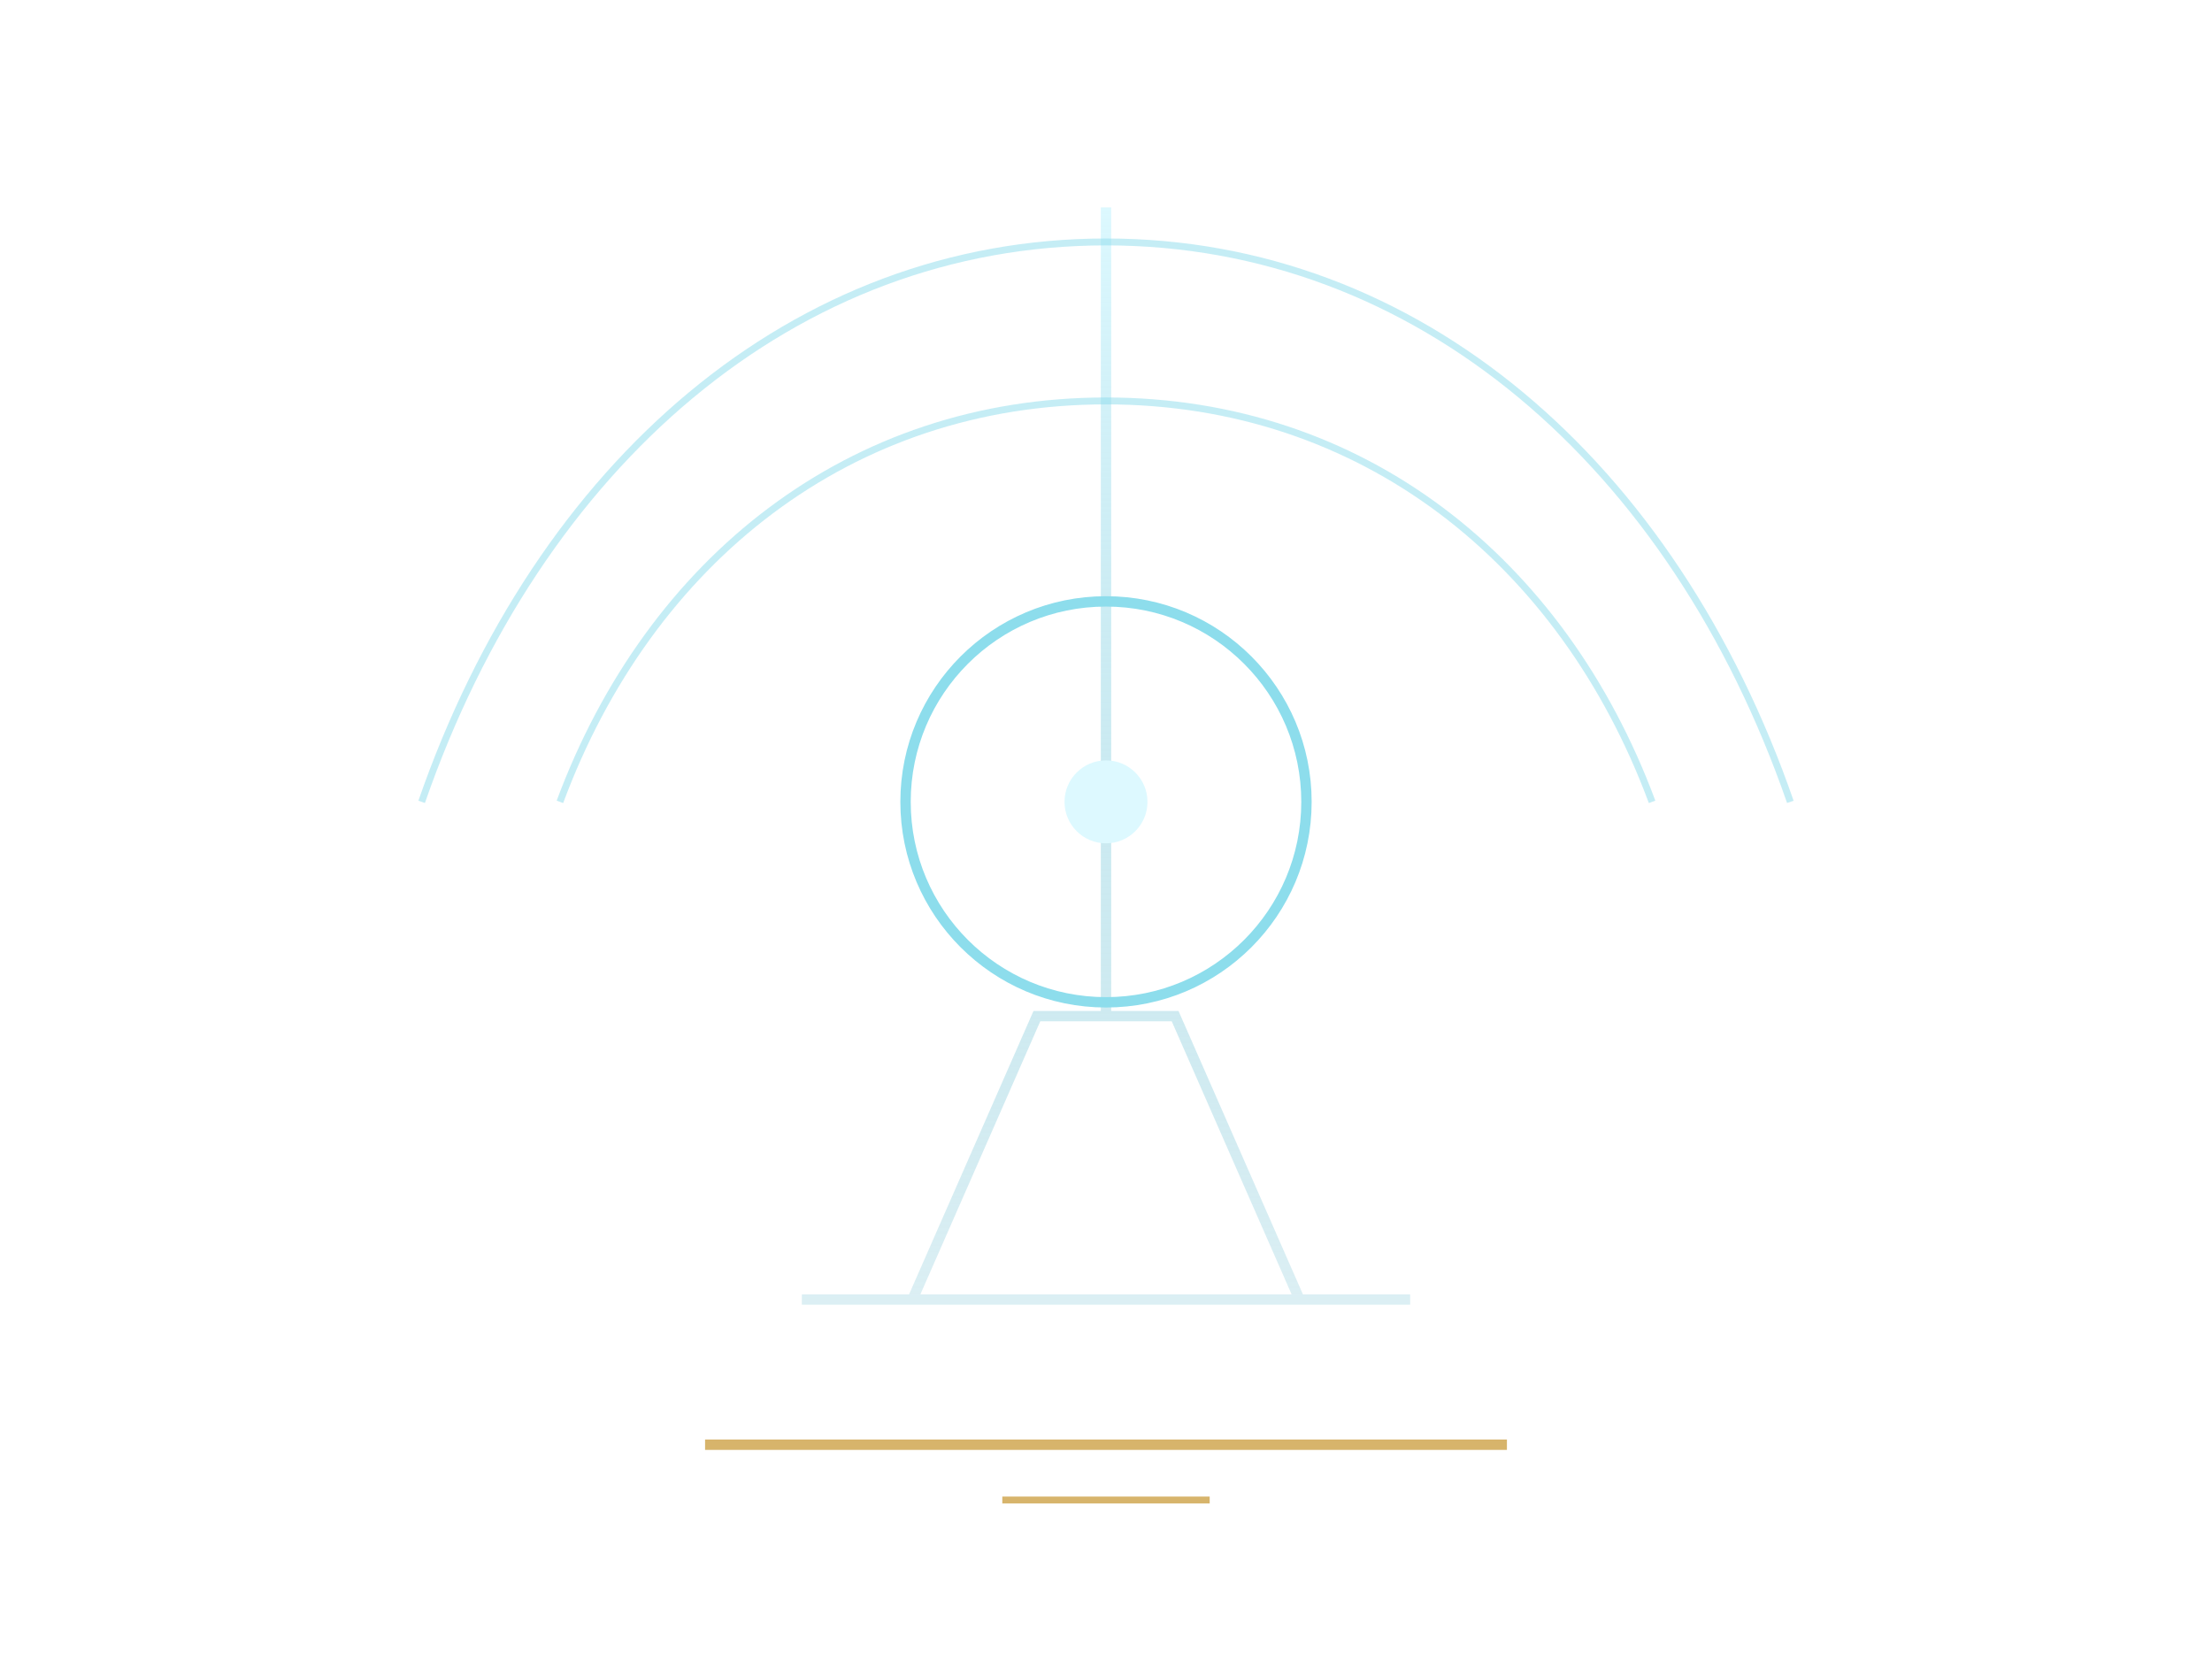
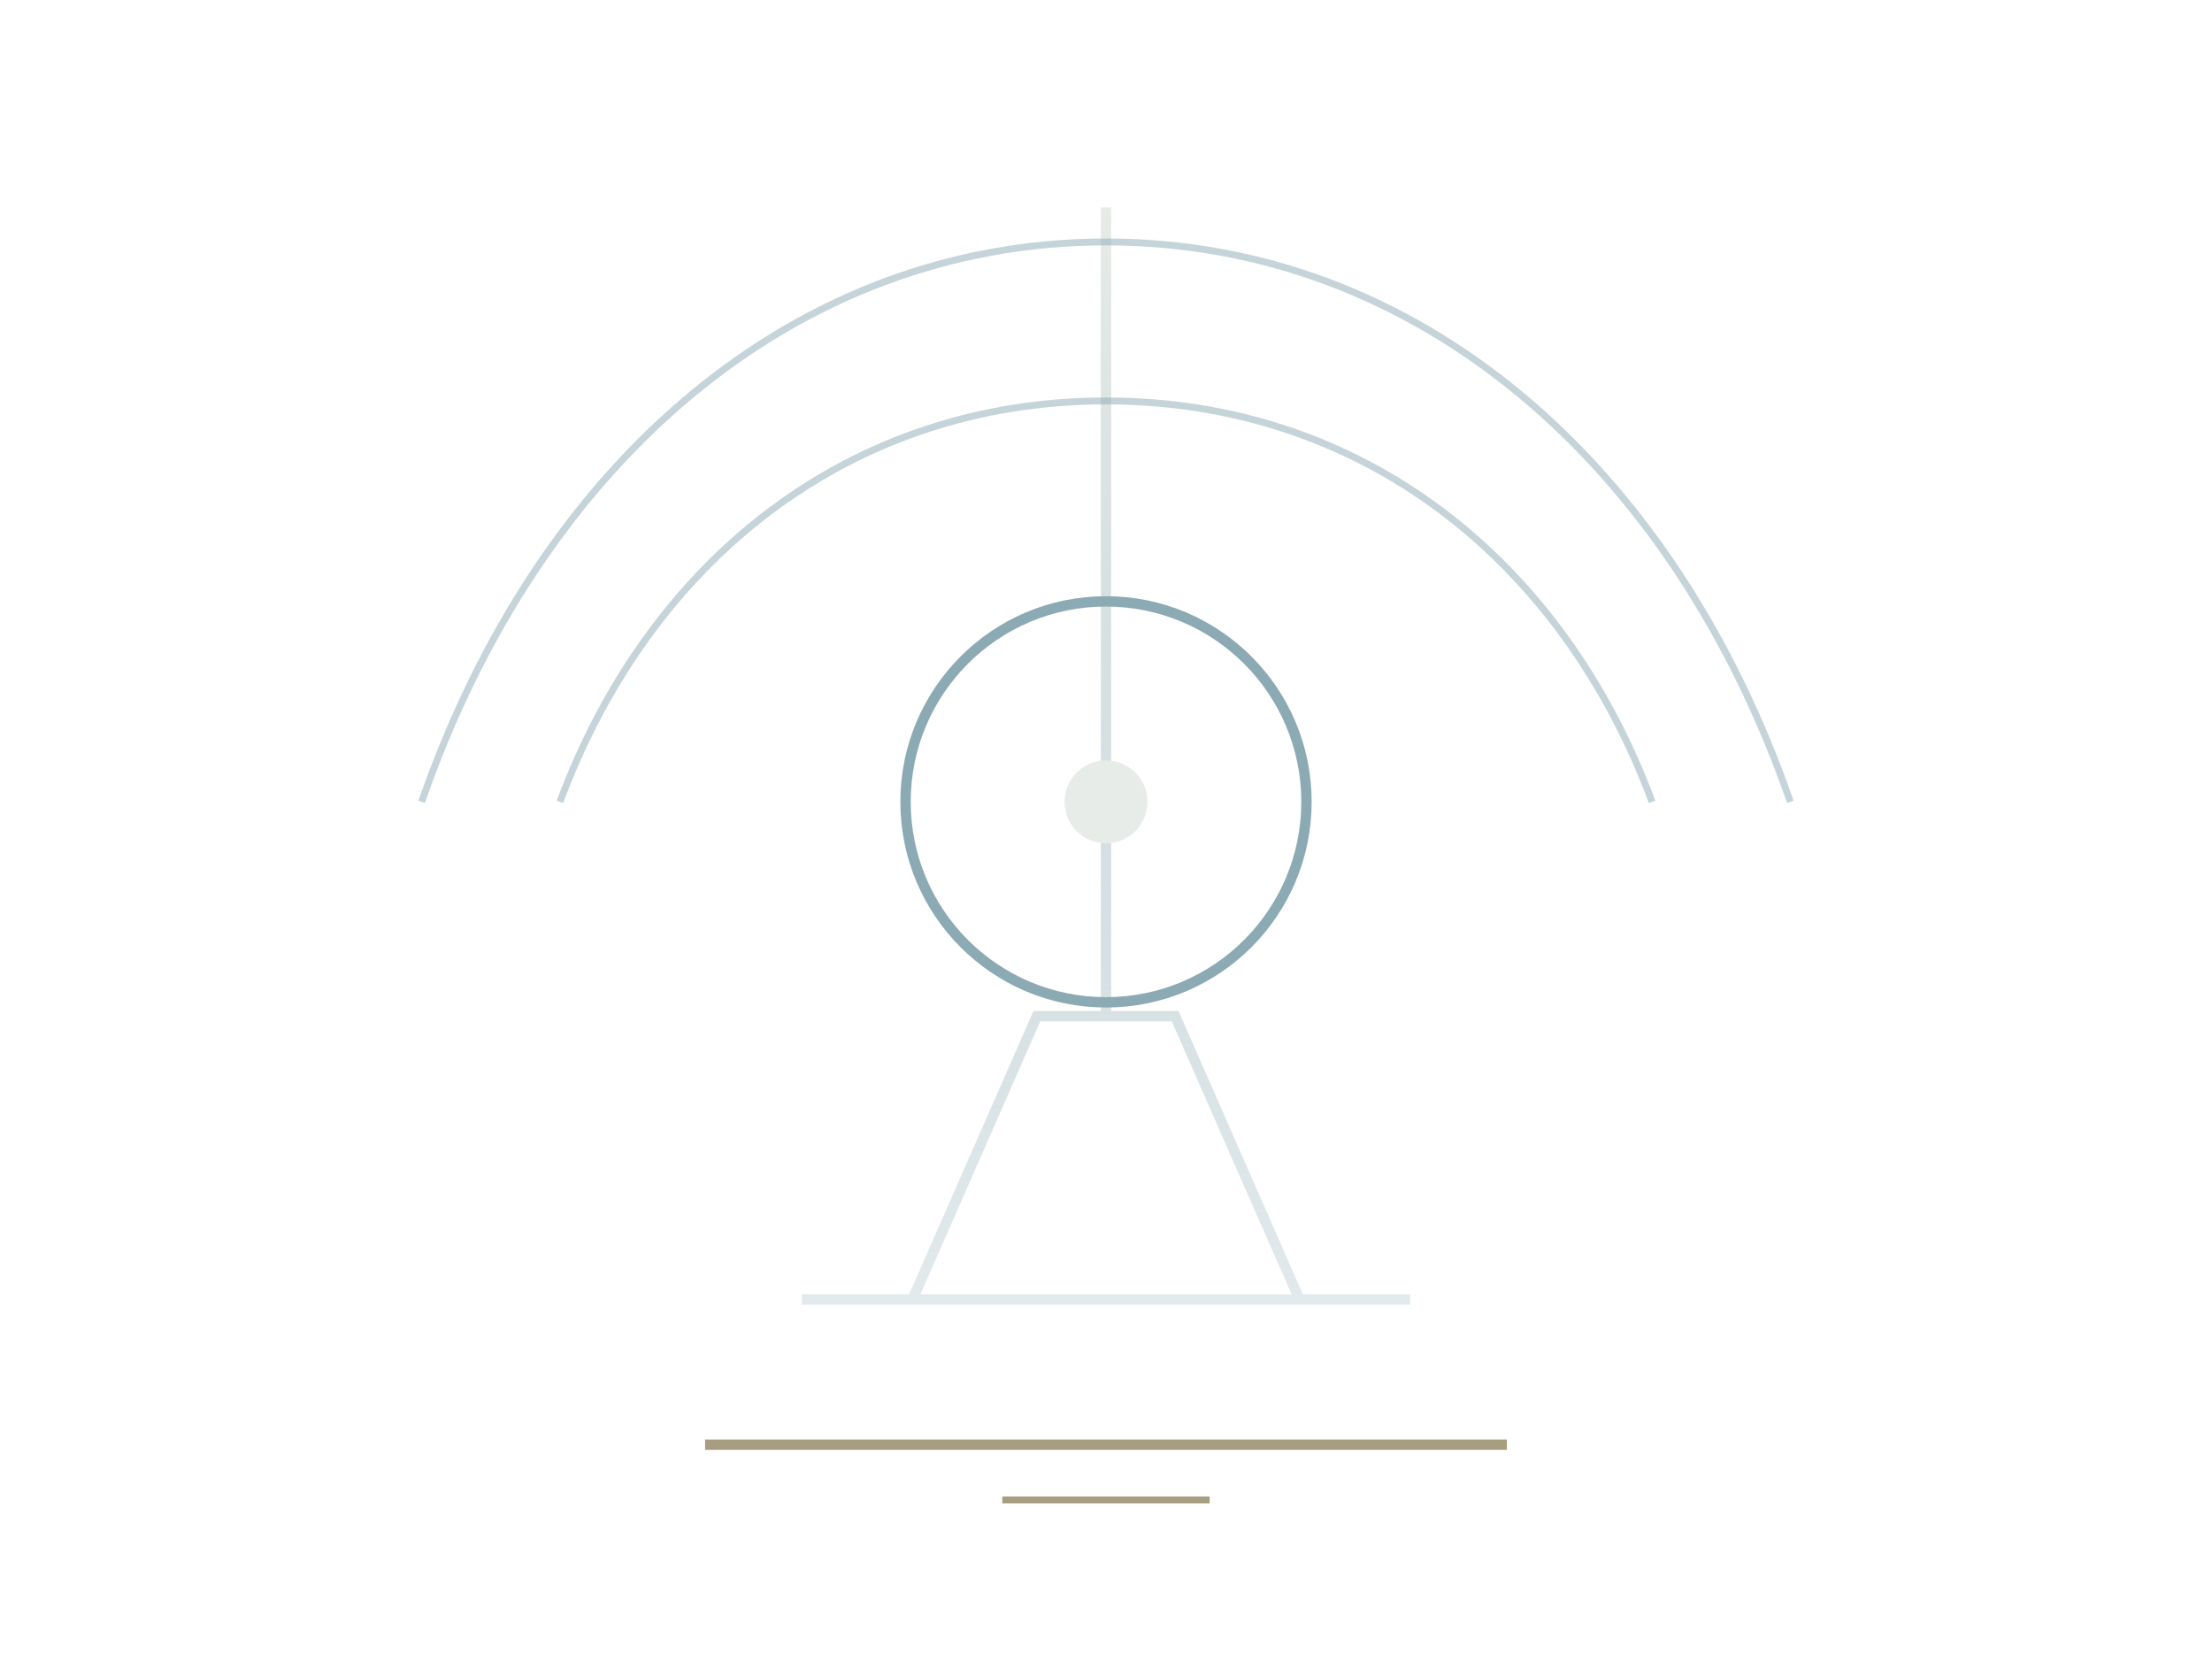
<svg xmlns="http://www.w3.org/2000/svg" viewBox="0 0 320 240" fill="none">
  <defs>
    <linearGradient id="g" x1="160" y1="28" x2="160" y2="204" gradientUnits="userSpaceOnUse">
-       <stop stop-color="#DDF9FF" />
-       <stop offset="1" stop-color="#73BFD1" stop-opacity=".2" />
+       <stop stop-color="#E8ECE8" />
+       <stop offset="1" stop-color="#8CAAB4" stop-opacity=".2" />
    </linearGradient>
  </defs>
  <path d="M160 30v117M116 188h88M132 188l18-41h20l18 41" stroke="url(#g)" stroke-width="1.5" />
-   <circle cx="160" cy="116" r="29" stroke="#8DDDEC" stroke-width="1.5" />
-   <circle cx="160" cy="116" r="6" fill="#DDF9FF" />
-   <path d="M81 116c13-35 42-58 79-58s66 23 79 58M61 116c17-49 54-81 99-81s82 32 99 81" stroke="#8DDDEC" stroke-opacity=".5" />
-   <path d="M102 209h116" stroke="#D7B46B" stroke-width="1.5" />
-   <path d="M145 217h30" stroke="#D7B46B" />
+   <circle cx="160" cy="116" r="29" stroke="#8CAAB4" stroke-width="1.5" />
+   <circle cx="160" cy="116" r="6" fill="#E8ECE8" />
+   <path d="M81 116c13-35 42-58 79-58s66 23 79 58M61 116c17-49 54-81 99-81s82 32 99 81" stroke="#8CAAB4" stroke-opacity=".5" />
+   <path d="M102 209h116" stroke="#A79E81" stroke-width="1.5" />
+   <path d="M145 217h30" stroke="#A79E81" />
</svg>
